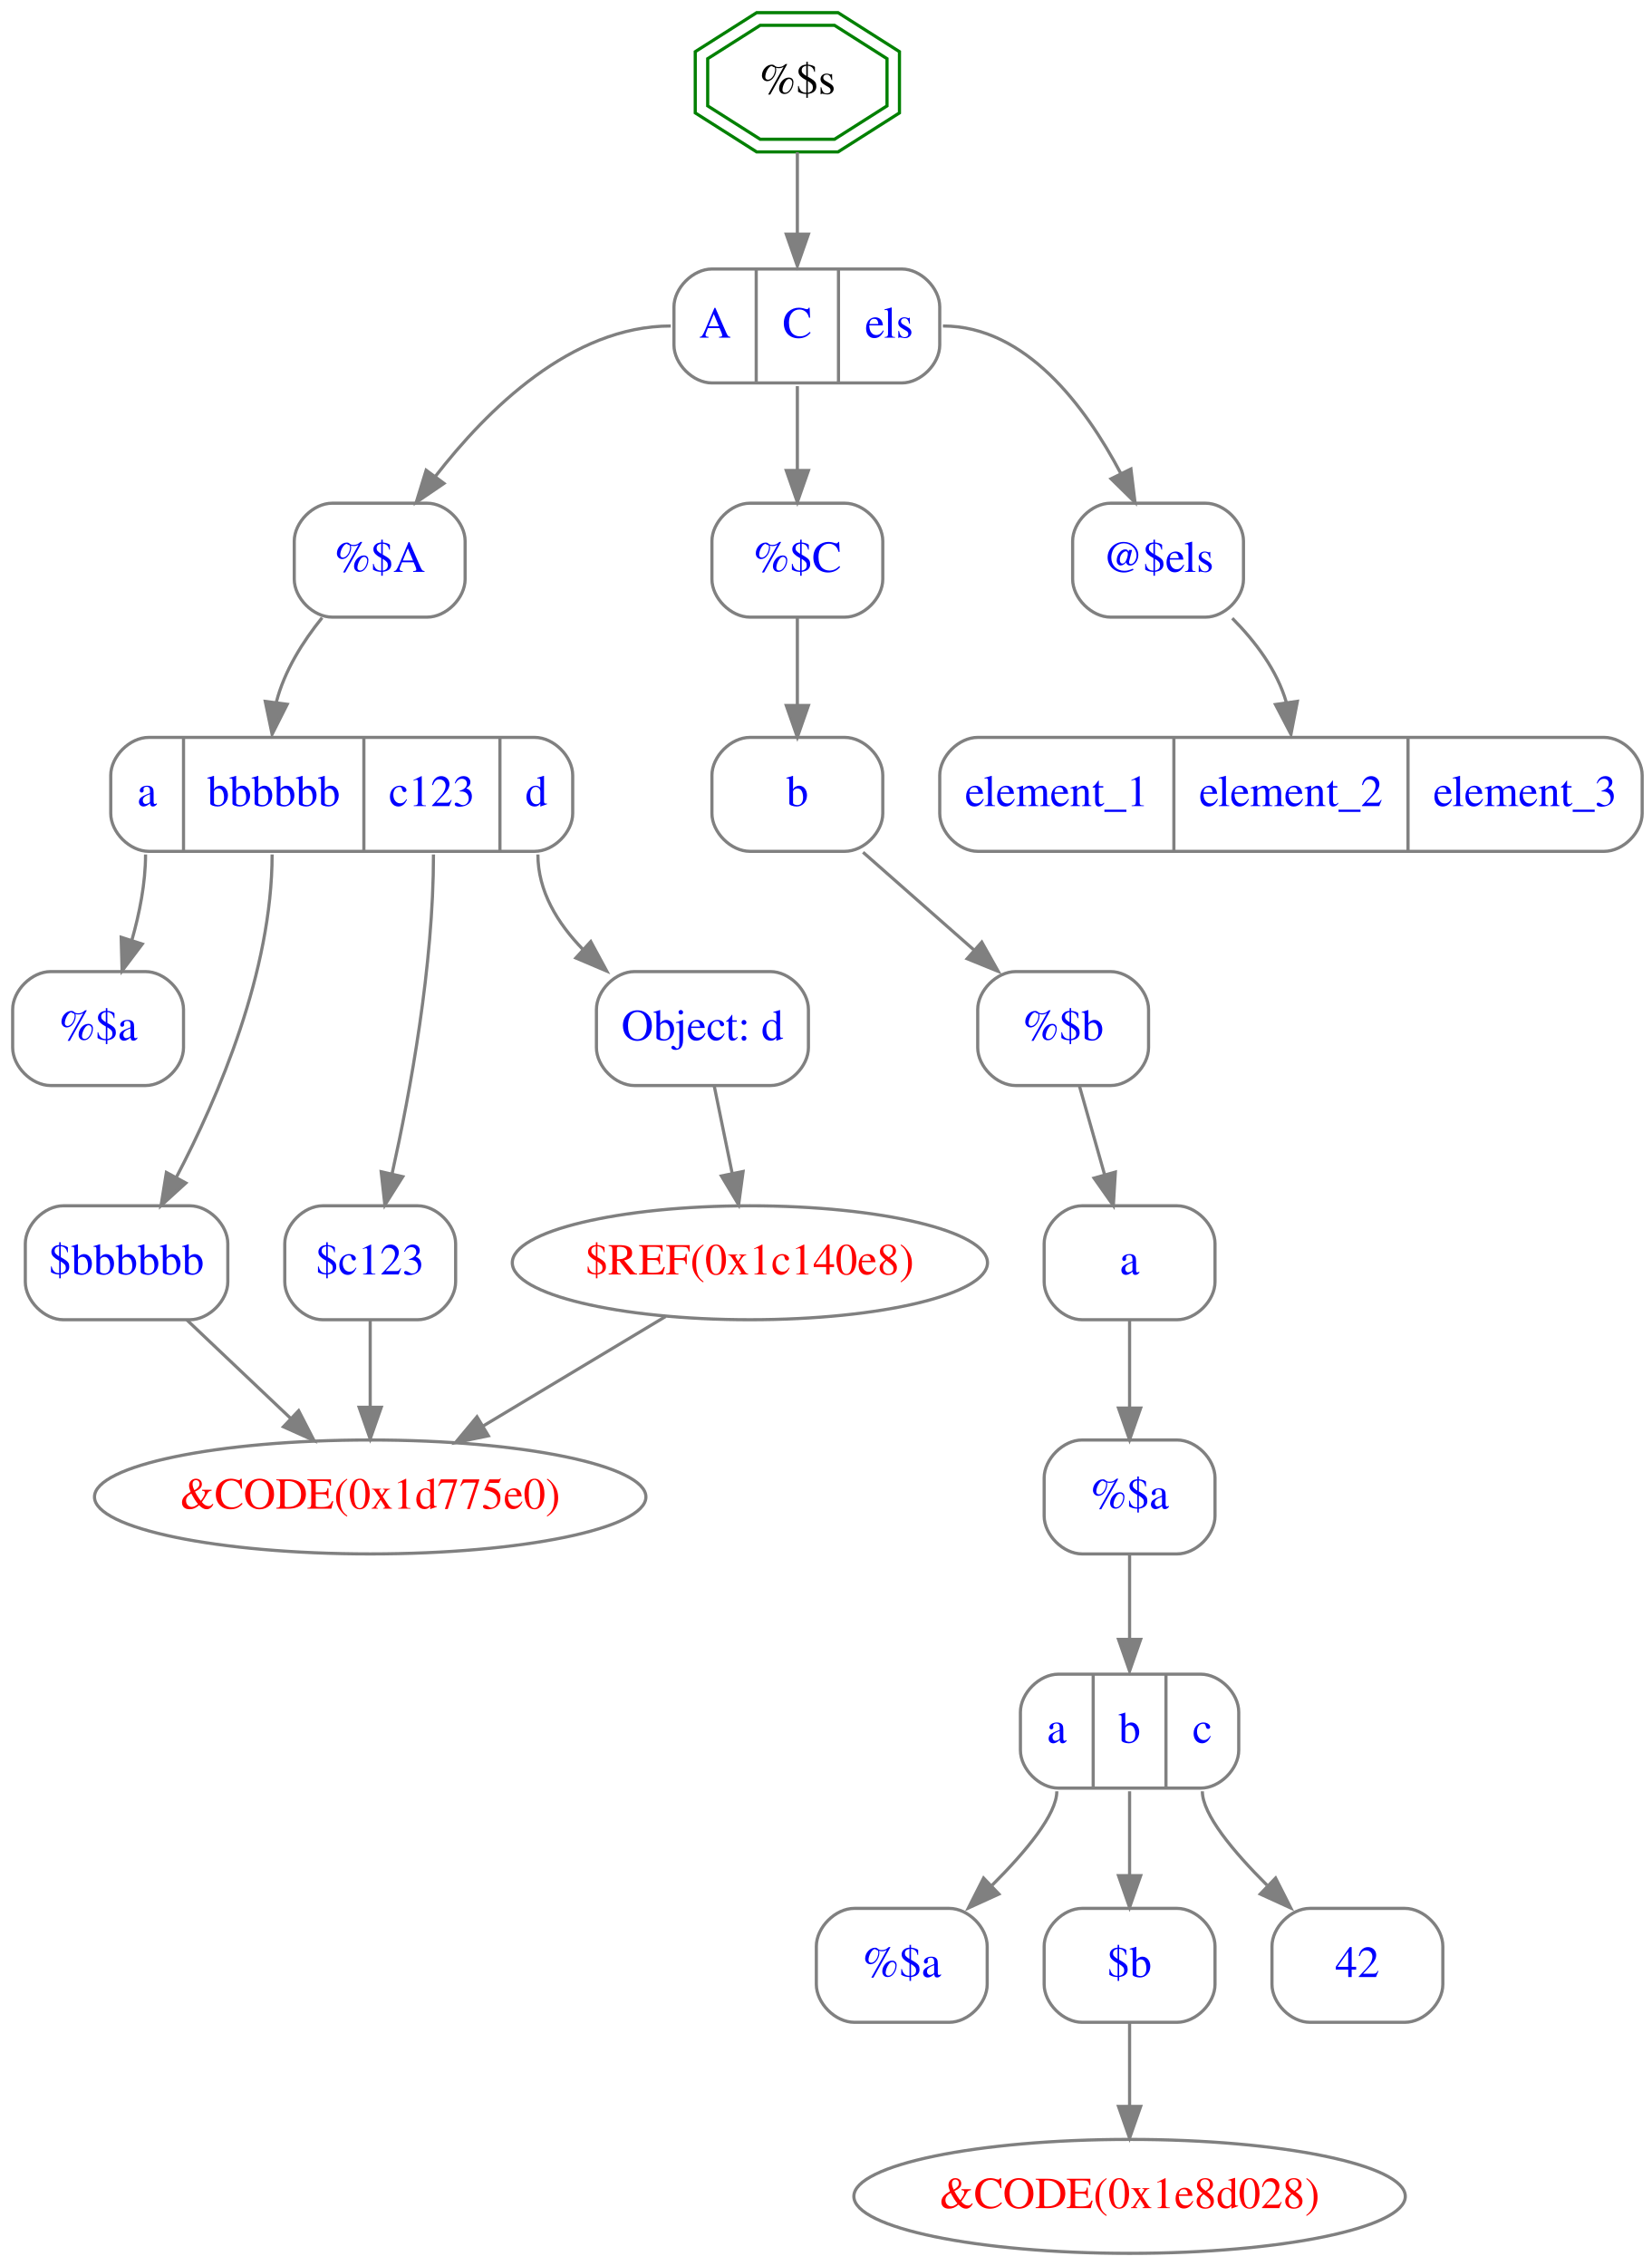
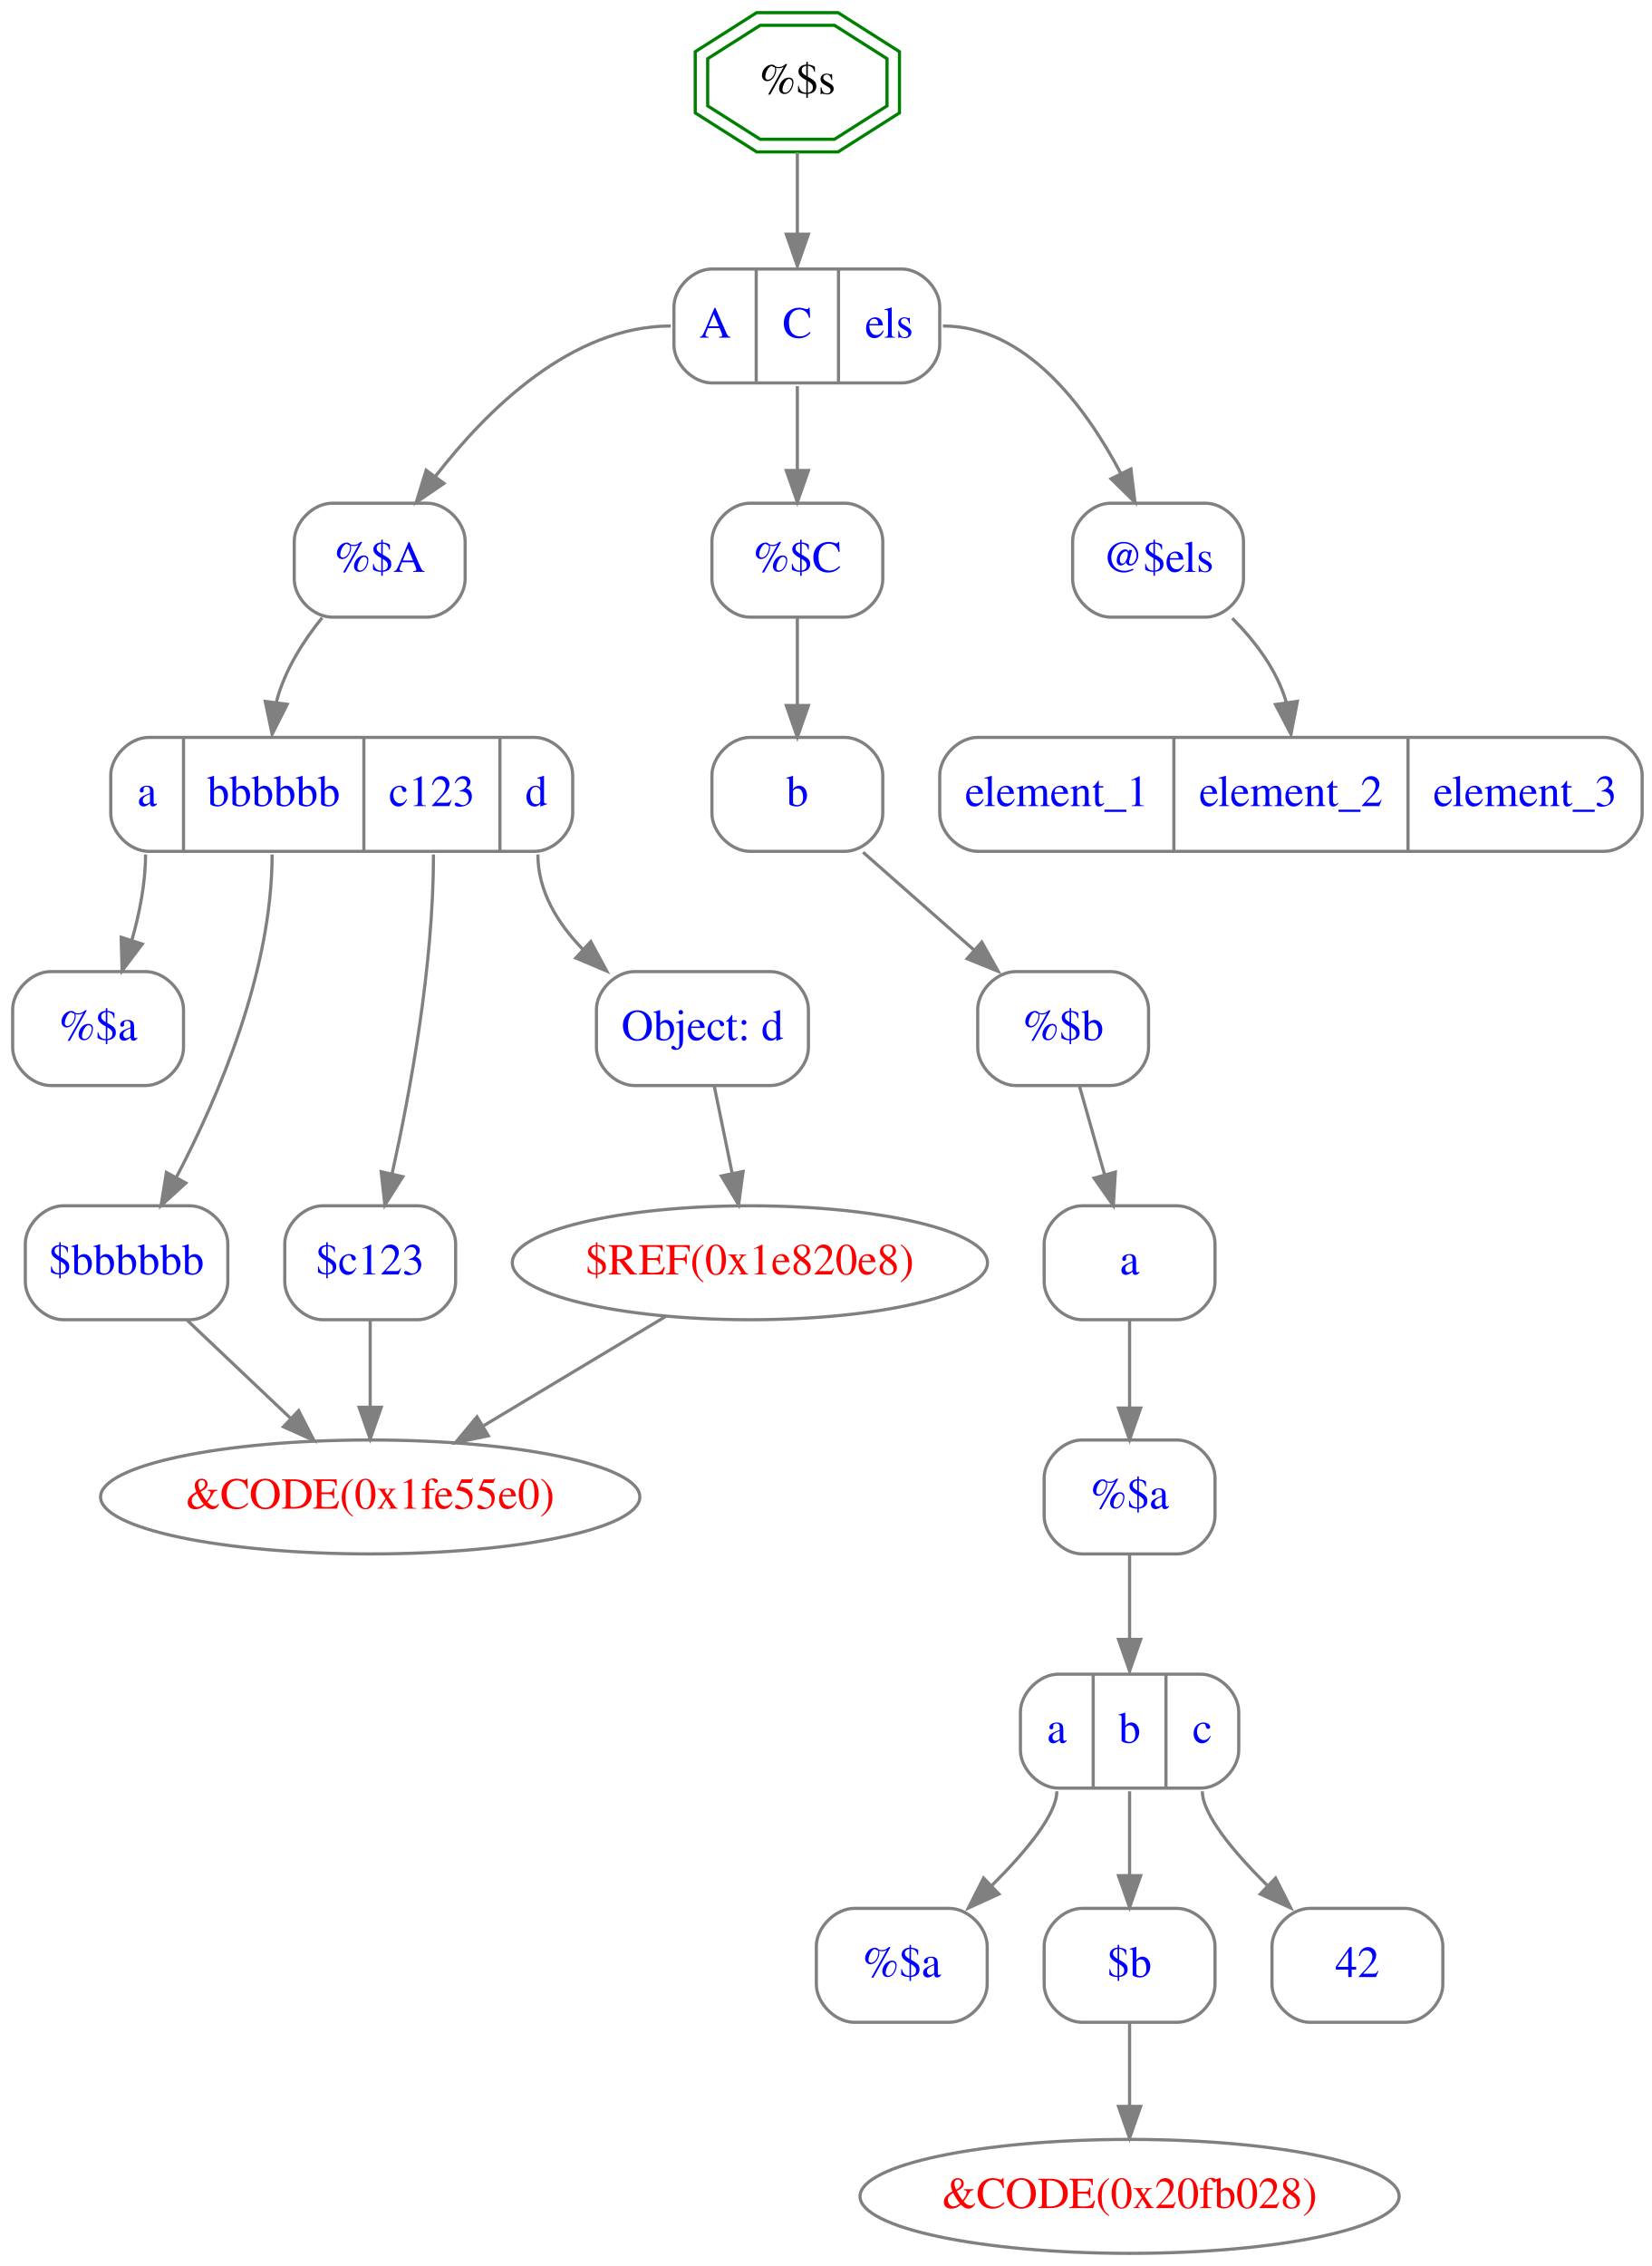
<svg xmlns="http://www.w3.org/2000/svg" width="522pt" height="716pt" viewBox="0.00 0.00 522.00 716.00">
  <g id="graph0" class="graph" transform="scale(1 1) rotate(0) translate(4 712)">
    <polygon fill="white" stroke="white" points="-4,5 -4,-712 519,-712 519,5 -4,5" />
    <g id="node1" class="node">
      <polygon fill="none" stroke="green" points="276.338,-678.544 276.338,-693.456 259.738,-704 236.262,-704 219.662,-693.456 219.662,-678.544 236.262,-668 259.738,-668 276.338,-678.544" />
      <polygon fill="none" stroke="green" points="280.268,-676.325 280.268,-695.675 260.863,-708 235.137,-708 215.732,-695.675 215.732,-676.325 235.137,-664 260.863,-664 280.268,-676.325" />
      <text text-anchor="middle" x="248" y="-682.3" font-family="Times,serif" font-size="14.00">%$s</text>
    </g>
    <g id="node2" class="node">
      <path fill="none" stroke="grey" d="M221,-591C221,-591 281,-591 281,-591 287,-591 293,-597 293,-603 293,-603 293,-615 293,-615 293,-621 287,-627 281,-627 281,-627 221,-627 221,-627 215,-627 209,-621 209,-615 209,-615 209,-603 209,-603 209,-597 215,-591 221,-591" />
      <text text-anchor="middle" x="222" y="-605.3" font-family="Times,serif" font-size="14.00" fill="blue">A</text>
      <polyline fill="none" stroke="grey" points="235,-591 235,-627 " />
      <text text-anchor="middle" x="248" y="-605.3" font-family="Times,serif" font-size="14.00" fill="blue">C</text>
      <polyline fill="none" stroke="grey" points="261,-591 261,-627 " />
      <text text-anchor="middle" x="277" y="-605.3" font-family="Times,serif" font-size="14.00" fill="blue">els</text>
    </g>
    <g id="edge1" class="edge">
      <path fill="none" stroke="grey" d="M248,-663.886C248,-656.163 248,-647.138 248,-638.263" />
      <polygon fill="grey" stroke="grey" points="251.5,-638 248,-628 244.5,-638 251.5,-638" />
    </g>
    <g id="node3" class="node">
      <path fill="none" stroke="grey" d="M101,-517C101,-517 131,-517 131,-517 137,-517 143,-523 143,-529 143,-529 143,-541 143,-541 143,-547 137,-553 131,-553 131,-553 101,-553 101,-553 95,-553 89,-547 89,-541 89,-541 89,-529 89,-529 89,-523 95,-517 101,-517" />
      <text text-anchor="middle" x="116" y="-531.3" font-family="Times,serif" font-size="14.00" fill="blue">%$A</text>
    </g>
    <g id="edge2" class="edge">
      <path fill="none" stroke="grey" d="M208,-609C176.694,-609 149.997,-582.662 133.552,-561.412" />
      <polygon fill="grey" stroke="grey" points="136.314,-559.259 127.559,-553.292 130.682,-563.416 136.314,-559.259" />
    </g>
    <g id="node11" class="node">
      <path fill="none" stroke="grey" d="M233,-517C233,-517 263,-517 263,-517 269,-517 275,-523 275,-529 275,-529 275,-541 275,-541 275,-547 269,-553 263,-553 263,-553 233,-553 233,-553 227,-553 221,-547 221,-541 221,-541 221,-529 221,-529 221,-523 227,-517 233,-517" />
      <text text-anchor="middle" x="248" y="-531.3" font-family="Times,serif" font-size="14.00" fill="blue">%$C</text>
    </g>
    <g id="edge12" class="edge">
      <path fill="none" stroke="grey" d="M248,-590C248,-581.406 248,-572.057 248,-563.546" />
      <polygon fill="grey" stroke="grey" points="251.5,-563.333 248,-553.333 244.5,-563.333 251.5,-563.333" />
    </g>
    <g id="node21" class="node">
      <path fill="none" stroke="grey" d="M347,-517C347,-517 377,-517 377,-517 383,-517 389,-523 389,-529 389,-529 389,-541 389,-541 389,-547 383,-553 377,-553 377,-553 347,-553 347,-553 341,-553 335,-547 335,-541 335,-541 335,-529 335,-529 335,-523 341,-517 347,-517" />
      <text text-anchor="middle" x="362" y="-531.3" font-family="Times,serif" font-size="14.00" fill="blue">@$els</text>
    </g>
    <g id="edge22" class="edge">
      <path fill="none" stroke="grey" d="M294,-609C320.176,-609 339.025,-583.586 350.146,-562.545" />
      <polygon fill="grey" stroke="grey" points="353.425,-563.809 354.71,-553.292 347.147,-560.712 353.425,-563.809" />
    </g>
    <g id="node4" class="node">
      <path fill="none" stroke="grey" d="M43,-443C43,-443 165,-443 165,-443 171,-443 177,-449 177,-455 177,-455 177,-467 177,-467 177,-473 171,-479 165,-479 165,-479 43,-479 43,-479 37,-479 31,-473 31,-467 31,-467 31,-455 31,-455 31,-449 37,-443 43,-443" />
      <text text-anchor="middle" x="42.5" y="-457.3" font-family="Times,serif" font-size="14.00" fill="blue">a</text>
      <polyline fill="none" stroke="grey" points="54,-443 54,-479 " />
      <text text-anchor="middle" x="82.5" y="-457.3" font-family="Times,serif" font-size="14.00" fill="blue">bbbbbb</text>
      <polyline fill="none" stroke="grey" points="111,-443 111,-479 " />
      <text text-anchor="middle" x="132.5" y="-457.3" font-family="Times,serif" font-size="14.00" fill="blue">c123</text>
      <polyline fill="none" stroke="grey" points="154,-443 154,-479 " />
      <text text-anchor="middle" x="165.5" y="-457.3" font-family="Times,serif" font-size="14.00" fill="blue">d</text>
    </g>
    <g id="edge3" class="edge">
      <path fill="none" stroke="grey" d="M97.806,-516.825C91.743,-509.328 85.883,-500.066 83.333,-490.126" />
      <polygon fill="grey" stroke="grey" points="86.775,-489.458 82,-480 79.835,-490.371 86.775,-489.458" />
    </g>
    <g id="node5" class="node">
      <path fill="none" stroke="grey" d="M12,-369C12,-369 42,-369 42,-369 48,-369 54,-375 54,-381 54,-381 54,-393 54,-393 54,-399 48,-405 42,-405 42,-405 12,-405 12,-405 6,-405 0,-399 0,-393 0,-393 0,-381 0,-381 0,-375 6,-369 12,-369" />
      <text text-anchor="middle" x="27" y="-383.3" font-family="Times,serif" font-size="14.00" fill="blue">%$a</text>
    </g>
    <g id="edge4" class="edge">
      <path fill="none" stroke="grey" d="M42,-442C42,-432.966 40.093,-423.381 37.639,-414.788" />
      <polygon fill="grey" stroke="grey" points="40.968,-413.706 34.588,-405.247 34.3,-415.838 40.968,-413.706" />
    </g>
    <g id="node6" class="node">
      <path fill="none" stroke="grey" d="M16,-295C16,-295 56,-295 56,-295 62,-295 68,-301 68,-307 68,-307 68,-319 68,-319 68,-325 62,-331 56,-331 56,-331 16,-331 16,-331 10,-331 4,-325 4,-319 4,-319 4,-307 4,-307 4,-301 10,-295 16,-295" />
      <text text-anchor="middle" x="36" y="-309.3" font-family="Times,serif" font-size="14.00" fill="blue">$bbbbbb</text>
    </g>
    <g id="edge5" class="edge">
      <path fill="none" stroke="grey" d="M82,-442C82,-405.104 65.099,-365.539 51.785,-340.098" />
      <polygon fill="grey" stroke="grey" points="54.739,-338.203 46.901,-331.074 48.583,-341.535 54.739,-338.203" />
    </g>
    <g id="node8" class="node">
      <path fill="none" stroke="grey" d="M98,-295C98,-295 128,-295 128,-295 134,-295 140,-301 140,-307 140,-307 140,-319 140,-319 140,-325 134,-331 128,-331 128,-331 98,-331 98,-331 92,-331 86,-325 86,-319 86,-319 86,-307 86,-307 86,-301 92,-295 98,-295" />
      <text text-anchor="middle" x="113" y="-309.3" font-family="Times,serif" font-size="14.00" fill="blue">$c123</text>
    </g>
    <g id="edge7" class="edge">
      <path fill="none" stroke="grey" d="M133,-442C133,-406.943 125.698,-367.152 119.918,-341.148" />
      <polygon fill="grey" stroke="grey" points="123.29,-340.195 117.639,-331.234 116.468,-341.764 123.29,-340.195" />
    </g>
    <g id="node9" class="node">
      <path fill="none" stroke="grey" d="M196.5,-369C196.5,-369 239.5,-369 239.5,-369 245.5,-369 251.5,-375 251.5,-381 251.5,-381 251.5,-393 251.5,-393 251.5,-399 245.5,-405 239.5,-405 239.5,-405 196.5,-405 196.5,-405 190.5,-405 184.5,-399 184.5,-393 184.5,-393 184.5,-381 184.5,-381 184.5,-375 190.5,-369 196.5,-369" />
      <text text-anchor="middle" x="218" y="-383.3" font-family="Times,serif" font-size="14.00" fill="blue">Object: d</text>
    </g>
    <g id="edge9" class="edge">
      <path fill="none" stroke="grey" d="M166,-442C166,-430.414 172.169,-420.284 180.257,-411.982" />
      <polygon fill="grey" stroke="grey" points="182.708,-414.484 187.751,-405.166 177.998,-409.305 182.708,-414.484" />
    </g>
    <g id="node7" class="node">
-       <ellipse fill="none" stroke="grey" cx="113" cy="-239" rx="87.138" ry="18" />
-       <text text-anchor="middle" x="113" y="-235.3" font-family="Times,serif" font-size="14.00" fill="red">&amp;CODE(0x1d775e0)</text>
+       <ellipse fill="none" stroke="grey" cx="113" cy="-239" rx="85.214" ry="18" />
+       <text text-anchor="middle" x="113" y="-235.3" font-family="Times,serif" font-size="14.00" fill="red">&amp;CODE(0x1fe55e0)</text>
    </g>
    <g id="edge6" class="edge">
      <path fill="none" stroke="grey" d="M55.034,-294.955C64.925,-285.578 77.142,-273.995 87.806,-263.885" />
      <polygon fill="grey" stroke="grey" points="90.392,-266.257 95.241,-256.836 85.576,-261.177 90.392,-266.257" />
    </g>
    <g id="edge8" class="edge">
      <path fill="none" stroke="grey" d="M113,-294.955C113,-286.701 113,-276.738 113,-267.574" />
      <polygon fill="grey" stroke="grey" points="116.5,-267.335 113,-257.335 109.5,-267.335 116.5,-267.335" />
    </g>
    <g id="node10" class="node">
      <ellipse fill="none" stroke="grey" cx="233" cy="-313" rx="75.09" ry="18" />
-       <text text-anchor="middle" x="233" y="-309.3" font-family="Times,serif" font-size="14.00" fill="red">$REF(0x1c140e8)</text>
+       <text text-anchor="middle" x="233" y="-309.3" font-family="Times,serif" font-size="14.00" fill="red">$REF(0x1e820e8)</text>
    </g>
    <g id="edge10" class="edge">
      <path fill="none" stroke="grey" d="M221.708,-368.955C223.422,-360.611 225.496,-350.521 227.395,-341.276" />
      <polygon fill="grey" stroke="grey" points="230.854,-341.835 229.438,-331.335 223.997,-340.426 230.854,-341.835" />
    </g>
    <g id="edge11" class="edge">
      <path fill="none" stroke="grey" d="M206.368,-296.021C189.397,-285.838 167.204,-272.522 148.713,-261.428" />
      <polygon fill="grey" stroke="grey" points="150.348,-258.327 139.972,-256.183 146.747,-264.33 150.348,-258.327" />
    </g>
    <g id="node12" class="node">
      <path fill="none" stroke="grey" d="M233,-443C233,-443 263,-443 263,-443 269,-443 275,-449 275,-455 275,-455 275,-467 275,-467 275,-473 269,-479 263,-479 263,-479 233,-479 233,-479 227,-479 221,-473 221,-467 221,-467 221,-455 221,-455 221,-449 227,-443 233,-443" />
      <text text-anchor="middle" x="248" y="-457.3" font-family="Times,serif" font-size="14.00" fill="blue">b</text>
    </g>
    <g id="edge13" class="edge">
      <path fill="none" stroke="grey" d="M248,-516.708C248,-508.464 248,-498.538 248,-489.362" />
      <polygon fill="grey" stroke="grey" points="251.5,-489.082 248,-479.082 244.5,-489.082 251.5,-489.082" />
    </g>
    <g id="node13" class="node">
      <path fill="none" stroke="grey" d="M317,-369C317,-369 347,-369 347,-369 353,-369 359,-375 359,-381 359,-381 359,-393 359,-393 359,-399 353,-405 347,-405 347,-405 317,-405 317,-405 311,-405 305,-399 305,-393 305,-393 305,-381 305,-381 305,-375 311,-369 317,-369" />
      <text text-anchor="middle" x="332" y="-383.3" font-family="Times,serif" font-size="14.00" fill="blue">%$b</text>
    </g>
    <g id="edge14" class="edge">
      <path fill="none" stroke="grey" d="M268.764,-442.708C279.343,-433.388 292.362,-421.92 303.831,-411.816" />
      <polygon fill="grey" stroke="grey" points="306.285,-414.318 311.475,-405.082 301.658,-409.066 306.285,-414.318" />
    </g>
    <g id="node14" class="node">
      <path fill="none" stroke="grey" d="M338,-295C338,-295 368,-295 368,-295 374,-295 380,-301 380,-307 380,-307 380,-319 380,-319 380,-325 374,-331 368,-331 368,-331 338,-331 338,-331 332,-331 326,-325 326,-319 326,-319 326,-307 326,-307 326,-301 332,-295 338,-295" />
      <text text-anchor="middle" x="353" y="-309.3" font-family="Times,serif" font-size="14.00" fill="blue">a</text>
    </g>
    <g id="edge15" class="edge">
      <path fill="none" stroke="grey" d="M337.191,-368.708C339.581,-360.284 342.47,-350.105 345.121,-340.765" />
      <polygon fill="grey" stroke="grey" points="348.506,-341.657 347.869,-331.082 341.772,-339.746 348.506,-341.657" />
    </g>
    <g id="node15" class="node">
      <path fill="none" stroke="grey" d="M338,-221C338,-221 368,-221 368,-221 374,-221 380,-227 380,-233 380,-233 380,-245 380,-245 380,-251 374,-257 368,-257 368,-257 338,-257 338,-257 332,-257 326,-251 326,-245 326,-245 326,-233 326,-233 326,-227 332,-221 338,-221" />
      <text text-anchor="middle" x="353" y="-235.3" font-family="Times,serif" font-size="14.00" fill="blue">%$a</text>
    </g>
    <g id="edge16" class="edge">
      <path fill="none" stroke="grey" d="M353,-294.708C353,-286.464 353,-276.538 353,-267.362" />
      <polygon fill="grey" stroke="grey" points="356.5,-267.082 353,-257.082 349.5,-267.082 356.5,-267.082" />
    </g>
    <g id="node16" class="node">
      <path fill="none" stroke="grey" d="M330.5,-147C330.5,-147 375.5,-147 375.5,-147 381.5,-147 387.5,-153 387.5,-159 387.5,-159 387.5,-171 387.5,-171 387.5,-177 381.5,-183 375.5,-183 375.5,-183 330.5,-183 330.5,-183 324.5,-183 318.5,-177 318.5,-171 318.5,-171 318.5,-159 318.5,-159 318.5,-153 324.5,-147 330.5,-147" />
      <text text-anchor="middle" x="330" y="-161.3" font-family="Times,serif" font-size="14.00" fill="blue">a</text>
      <polyline fill="none" stroke="grey" points="341.5,-147 341.5,-183 " />
      <text text-anchor="middle" x="353" y="-161.3" font-family="Times,serif" font-size="14.00" fill="blue">b</text>
      <polyline fill="none" stroke="grey" points="364.5,-147 364.5,-183 " />
      <text text-anchor="middle" x="376" y="-161.3" font-family="Times,serif" font-size="14.00" fill="blue">c</text>
    </g>
    <g id="edge17" class="edge">
      <path fill="none" stroke="grey" d="M353,-220.667C353,-212.896 353,-203.513 353,-194.275" />
      <polygon fill="grey" stroke="grey" points="356.5,-194 353,-184 349.5,-194 356.5,-194" />
    </g>
    <g id="node17" class="node">
      <path fill="none" stroke="grey" d="M266,-73C266,-73 296,-73 296,-73 302,-73 308,-79 308,-85 308,-85 308,-97 308,-97 308,-103 302,-109 296,-109 296,-109 266,-109 266,-109 260,-109 254,-103 254,-97 254,-97 254,-85 254,-85 254,-79 260,-73 266,-73" />
      <text text-anchor="middle" x="281" y="-87.3" font-family="Times,serif" font-size="14.00" fill="blue">%$a</text>
    </g>
    <g id="edge18" class="edge">
      <path fill="none" stroke="grey" d="M330,-146C330,-138.727 320.326,-127.058 309.574,-116.336" />
      <polygon fill="grey" stroke="grey" points="311.704,-113.528 302.065,-109.13 306.857,-118.579 311.704,-113.528" />
    </g>
    <g id="node18" class="node">
      <path fill="none" stroke="grey" d="M338,-73C338,-73 368,-73 368,-73 374,-73 380,-79 380,-85 380,-85 380,-97 380,-97 380,-103 374,-109 368,-109 368,-109 338,-109 338,-109 332,-109 326,-103 326,-97 326,-97 326,-85 326,-85 326,-79 332,-73 338,-73" />
      <text text-anchor="middle" x="353" y="-87.3" font-family="Times,serif" font-size="14.00" fill="blue">$b</text>
    </g>
    <g id="edge19" class="edge">
      <path fill="none" stroke="grey" d="M353,-146C353,-137.406 353,-128.057 353,-119.546" />
      <polygon fill="grey" stroke="grey" points="356.5,-119.333 353,-109.333 349.5,-119.333 356.5,-119.333" />
    </g>
    <g id="node20" class="node">
      <path fill="none" stroke="grey" d="M410,-73C410,-73 440,-73 440,-73 446,-73 452,-79 452,-85 452,-85 452,-97 452,-97 452,-103 446,-109 440,-109 440,-109 410,-109 410,-109 404,-109 398,-103 398,-97 398,-97 398,-85 398,-85 398,-79 404,-73 410,-73" />
      <text text-anchor="middle" x="425" y="-87.3" font-family="Times,serif" font-size="14.00" fill="blue">42</text>
    </g>
    <g id="edge21" class="edge">
      <path fill="none" stroke="grey" d="M376,-146C376,-138.727 385.674,-127.058 396.426,-116.336" />
      <polygon fill="grey" stroke="grey" points="399.143,-118.579 403.935,-109.13 394.296,-113.528 399.143,-118.579" />
    </g>
    <g id="node19" class="node">
-       <ellipse fill="none" stroke="grey" cx="353" cy="-18" rx="87.138" ry="18" />
-       <text text-anchor="middle" x="353" y="-14.3" font-family="Times,serif" font-size="14.00" fill="red">&amp;CODE(0x1e8d028)</text>
+       <ellipse fill="none" stroke="grey" cx="353" cy="-18" rx="85.19" ry="18" />
+       <text text-anchor="middle" x="353" y="-14.3" font-family="Times,serif" font-size="14.00" fill="red">&amp;CODE(0x20fb028)</text>
    </g>
    <g id="edge20" class="edge">
      <path fill="none" stroke="grey" d="M353,-72.831C353,-64.894 353,-55.41 353,-46.629" />
      <polygon fill="grey" stroke="grey" points="356.5,-46.418 353,-36.418 349.5,-46.418 356.5,-46.418" />
    </g>
    <g id="node22" class="node">
      <path fill="none" stroke="grey" d="M305,-443C305,-443 503,-443 503,-443 509,-443 515,-449 515,-455 515,-455 515,-467 515,-467 515,-473 509,-479 503,-479 503,-479 305,-479 305,-479 299,-479 293,-473 293,-467 293,-467 293,-455 293,-455 293,-449 299,-443 305,-443" />
      <text text-anchor="middle" x="330" y="-457.3" font-family="Times,serif" font-size="14.00" fill="blue">element_1</text>
      <polyline fill="none" stroke="grey" points="367,-443 367,-479 " />
      <text text-anchor="middle" x="404" y="-457.3" font-family="Times,serif" font-size="14.00" fill="blue">element_2</text>
      <polyline fill="none" stroke="grey" points="441,-443 441,-479 " />
      <text text-anchor="middle" x="478" y="-457.3" font-family="Times,serif" font-size="14.00" fill="blue">element_3</text>
    </g>
    <g id="edge23" class="edge">
      <path fill="none" stroke="grey" d="M385.456,-516.643C392.747,-509.313 399.637,-500.191 402.547,-490.032" />
      <polygon fill="grey" stroke="grey" points="406.03,-490.399 404,-480 399.102,-489.395 406.03,-490.399" />
    </g>
  </g>
</svg>
